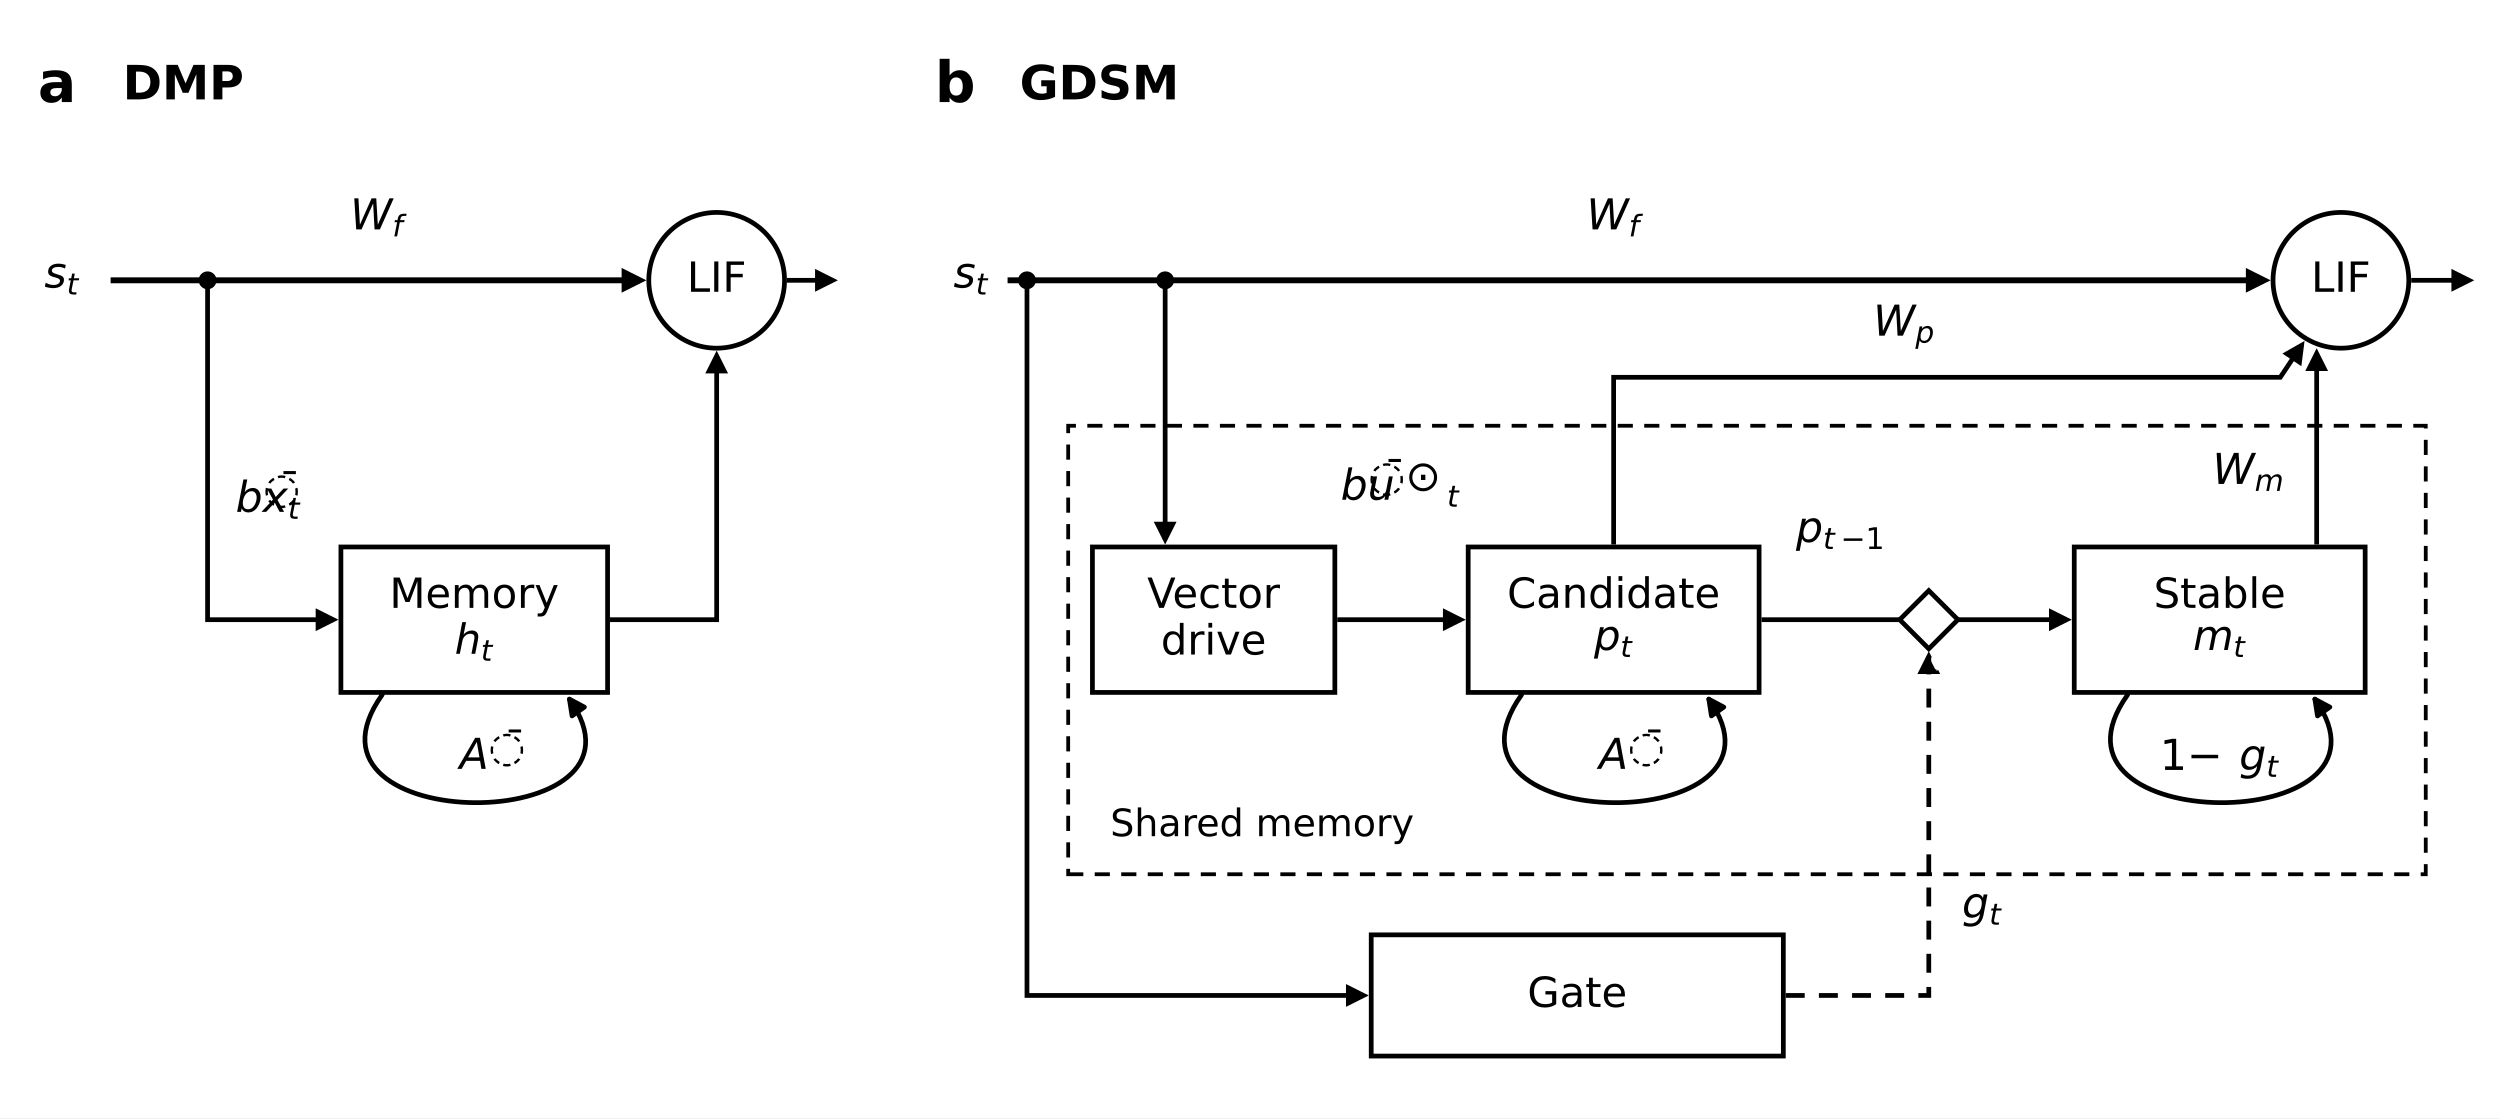
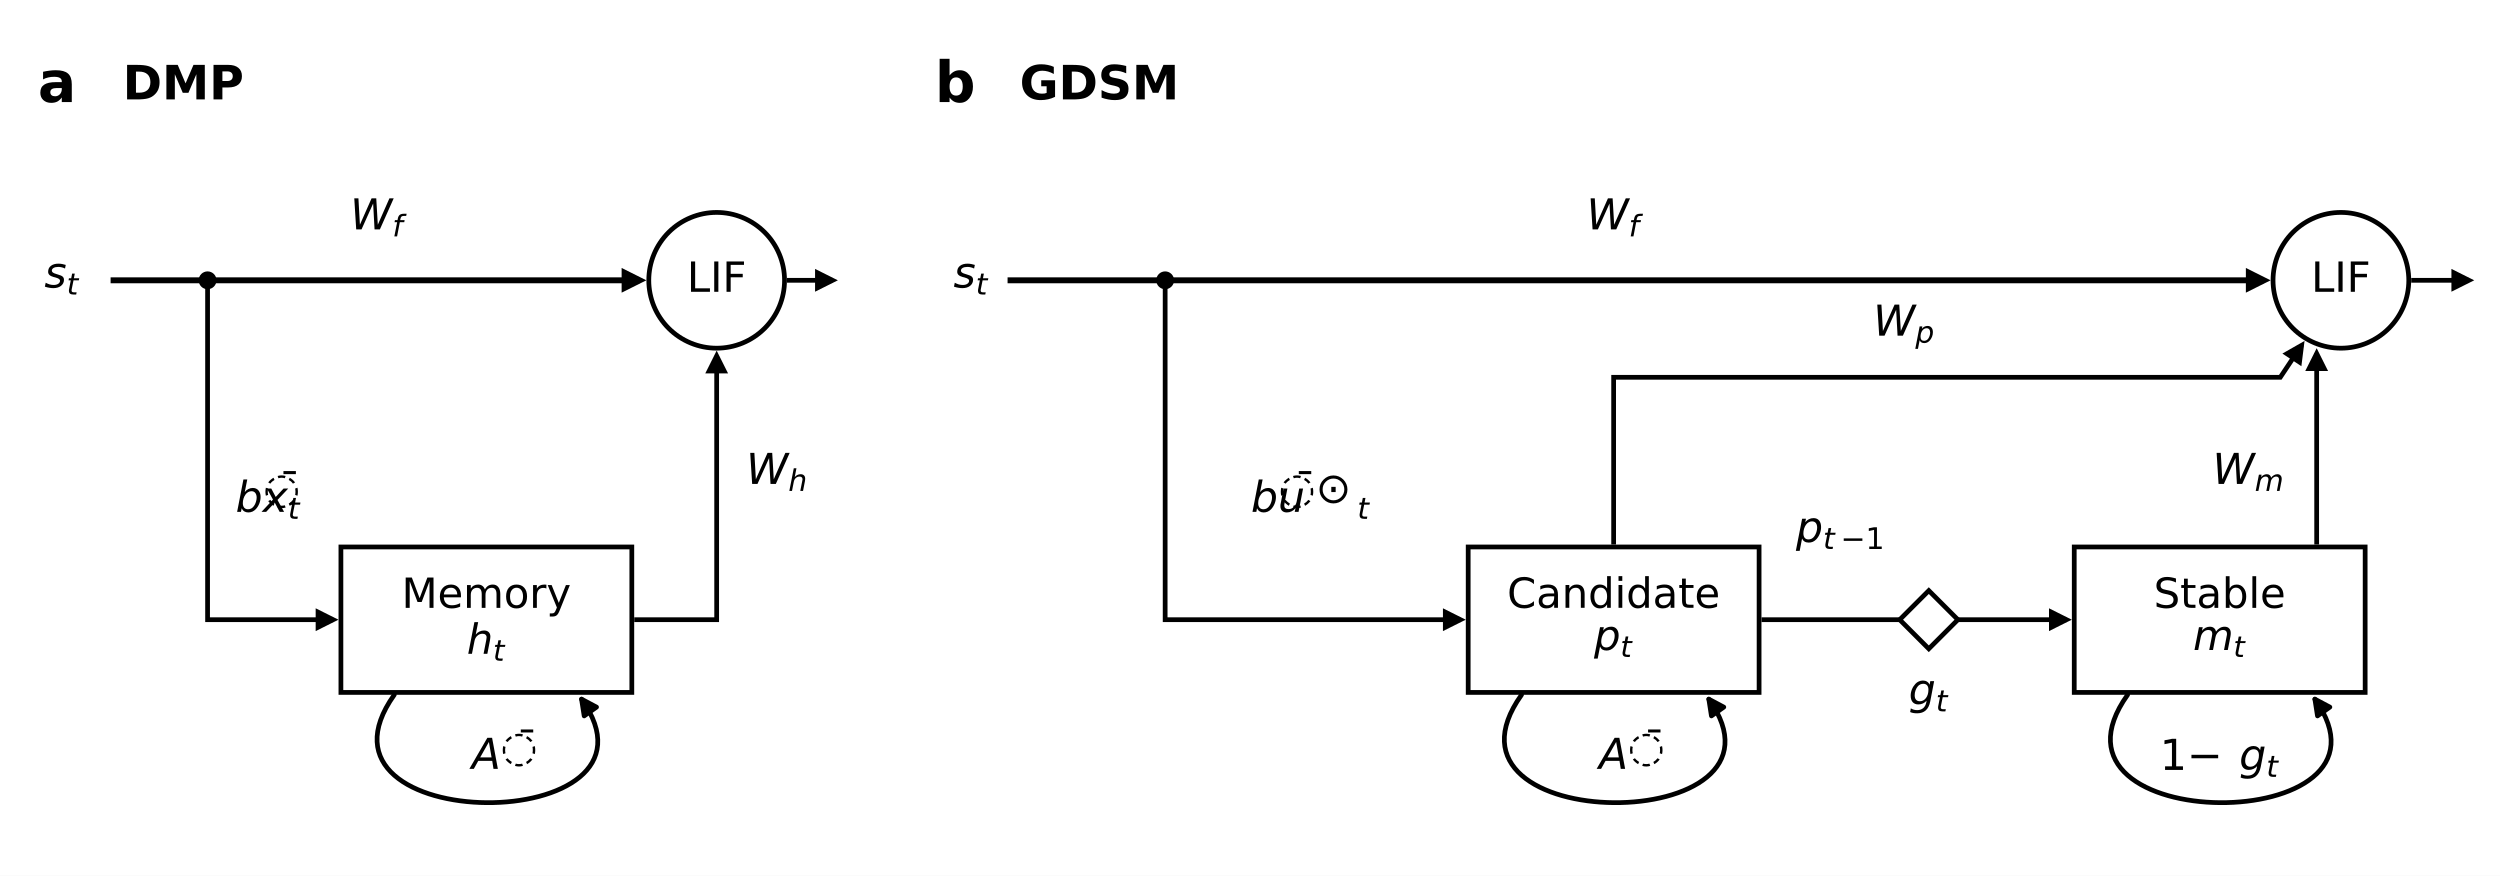
- <svg xmlns="http://www.w3.org/2000/svg" width="527.904pt" height="236.118pt" viewBox="0 0 527.904 236.118" version="1.1">
+ <svg xmlns="http://www.w3.org/2000/svg" width="527.904pt" height="184.927pt" viewBox="0 0 527.904 184.927" version="1.1">
  <defs>
    <style type="text/css">*{stroke-linejoin: round; stroke-linecap: butt}</style>
  </defs>
  <g id="figure_1">
    <g id="patch_1">
-       <path d="M 0 236.118  L 527.904 236.118  L 527.904 0  L 0 0  z " style="fill: #ffffff" />
+       <path d="M 0 184.927 L 527.904 184.927 L 527.904 0 L 0 0 z " style="fill: #ffffff" />
    </g>
    <g id="axes_1">
      <g id="patch_2">
-         <path d="M 225.559 184.607  L 512.226 184.607  L 512.226 89.904  L 225.559 89.904  z " clip-path="url(#p001749538e)" style="fill: #ffffff; stroke-dasharray: 3.2,2.4; stroke-dashoffset: 0; stroke: #000000; stroke-width: 0.8; stroke-linejoin: miter" />
+         <path d="M 23.356 59.19 L 135.09 59.19 " clip-path="url(#p517fbf5b3e)" style="fill: none; stroke: #000000; stroke-width: 1.25; stroke-linejoin: miter" />
+         <path d="M 131.89 57.59 L 135.09 59.19 L 131.89 60.79 z " clip-path="url(#p517fbf5b3e)" style="stroke: #000000; stroke-width: 1.25; stroke-linejoin: miter" />
      </g>
      <g id="patch_3">
-         <path d="M 23.356 59.19  L 135.09 59.19  " clip-path="url(#p001749538e)" style="fill: none; stroke: #000000; stroke-width: 1.25; stroke-linejoin: miter" />
-         <path d="M 131.89 57.59  L 135.09 59.19  L 131.89 60.79  z " clip-path="url(#p001749538e)" style="stroke: #000000; stroke-width: 1.25; stroke-linejoin: miter" />
+         <path d="M 43.832 59.19 L 43.832 130.856 L 70.357 130.856 " clip-path="url(#p517fbf5b3e)" style="fill: none; stroke: #000000; stroke-linejoin: miter" />
+         <path d="M 67.157 129.256 L 70.357 130.856 L 67.157 132.456 z " clip-path="url(#p517fbf5b3e)" style="stroke: #000000; stroke-linejoin: miter" />
      </g>
      <g id="patch_4">
-         <path d="M 43.832 59.19  L 43.832 130.856  L 70.357 130.856  " clip-path="url(#p001749538e)" style="fill: none; stroke: #000000; stroke-linejoin: miter" />
-         <path d="M 67.157 129.256  L 70.357 130.856  L 67.157 132.456  z " clip-path="url(#p001749538e)" style="stroke: #000000; stroke-linejoin: miter" />
+         <path d="M 133.928 130.856 L 151.333 130.856 L 151.333 75.153 " clip-path="url(#p517fbf5b3e)" style="fill: none; stroke: #000000; stroke-linejoin: miter" />
+         <path d="M 149.733 78.353 L 151.333 75.153 L 152.933 78.353 z " clip-path="url(#p517fbf5b3e)" style="stroke: #000000; stroke-linejoin: miter" />
      </g>
      <g id="patch_5">
-         <path d="M 128.809 130.856  L 151.333 130.856  L 151.333 75.153  " clip-path="url(#p001749538e)" style="fill: none; stroke: #000000; stroke-linejoin: miter" />
-         <path d="M 149.733 78.353  L 151.333 75.153  L 152.933 78.353  z " clip-path="url(#p001749538e)" style="stroke: #000000; stroke-linejoin: miter" />
+         <path d="M 166.178 59.19 L 175.81 59.19 " clip-path="url(#p517fbf5b3e)" style="fill: none; stroke: #000000; stroke-linejoin: miter" />
+         <path d="M 172.61 57.59 L 175.81 59.19 L 172.61 60.79 z " clip-path="url(#p517fbf5b3e)" style="stroke: #000000; stroke-linejoin: miter" />
      </g>
      <g id="patch_6">
-         <path d="M 166.178 59.19  L 175.81 59.19  " clip-path="url(#p001749538e)" style="fill: none; stroke: #000000; stroke-linejoin: miter" />
-         <path d="M 172.61 57.59  L 175.81 59.19  L 172.61 60.79  z " clip-path="url(#p001749538e)" style="stroke: #000000; stroke-linejoin: miter" />
+         <path d="M 212.761 59.19 L 478.067 59.19 " clip-path="url(#p517fbf5b3e)" style="fill: none; stroke: #000000; stroke-width: 1.25; stroke-linejoin: miter" />
+         <path d="M 474.867 57.59 L 478.067 59.19 L 474.867 60.79 z " clip-path="url(#p517fbf5b3e)" style="stroke: #000000; stroke-width: 1.25; stroke-linejoin: miter" />
      </g>
      <g id="patch_7">
-         <path d="M 212.761 59.19  L 478.067 59.19  " clip-path="url(#p001749538e)" style="fill: none; stroke: #000000; stroke-width: 1.25; stroke-linejoin: miter" />
-         <path d="M 474.867 57.59  L 478.067 59.19  L 474.867 60.79  z " clip-path="url(#p001749538e)" style="stroke: #000000; stroke-width: 1.25; stroke-linejoin: miter" />
+         <path d="M 246.035 59.19 L 246.035 130.856 L 308.394 130.856 " clip-path="url(#p517fbf5b3e)" style="fill: none; stroke: #000000; stroke-linejoin: miter" />
+         <path d="M 305.194 129.256 L 308.394 130.856 L 305.194 132.456 z " clip-path="url(#p517fbf5b3e)" style="stroke: #000000; stroke-linejoin: miter" />
      </g>
      <g id="patch_8">
-         <path d="M 246.035 59.19  L 246.035 113.869  " clip-path="url(#p001749538e)" style="fill: none; stroke: #000000; stroke-linejoin: miter" />
-         <path d="M 247.635 110.669  L 246.035 113.869  L 244.435 110.669  z " clip-path="url(#p001749538e)" style="stroke: #000000; stroke-linejoin: miter" />
+         <path d="M 371.964 130.856 L 436.37 130.856 " clip-path="url(#p517fbf5b3e)" style="fill: none; stroke: #000000; stroke-linejoin: miter" />
+         <path d="M 433.17 129.256 L 436.37 130.856 L 433.17 132.456 z " clip-path="url(#p517fbf5b3e)" style="stroke: #000000; stroke-linejoin: miter" />
      </g>
      <g id="patch_9">
-         <path d="M 282.381 130.856  L 308.394 130.856  " clip-path="url(#p001749538e)" style="fill: none; stroke: #000000; stroke-linejoin: miter" />
-         <path d="M 305.194 129.256  L 308.394 130.856  L 305.194 132.456  z " clip-path="url(#p001749538e)" style="stroke: #000000; stroke-linejoin: miter" />
+         <path d="M 340.738 114.987 L 340.738 79.666 L 481.512 79.666 L 486.011 72.918 " clip-path="url(#p517fbf5b3e)" style="fill: none; stroke: #000000; stroke-linejoin: miter" />
+         <path d="M 482.905 74.693 L 486.011 72.918 L 485.567 76.468 z " clip-path="url(#p517fbf5b3e)" style="stroke: #000000; stroke-linejoin: miter" />
      </g>
      <g id="patch_10">
-         <path d="M 371.964 130.856  L 436.37 130.856  " clip-path="url(#p001749538e)" style="fill: none; stroke: #000000; stroke-linejoin: miter" />
-         <path d="M 433.17 129.256  L 436.37 130.856  L 433.17 132.456  z " clip-path="url(#p001749538e)" style="stroke: #000000; stroke-linejoin: miter" />
+         <path d="M 489.191 114.987 L 489.191 74.641 " clip-path="url(#p517fbf5b3e)" style="fill: none; stroke: #000000; stroke-linejoin: miter" />
+         <path d="M 487.591 77.841 L 489.191 74.641 L 490.791 77.841 z " clip-path="url(#p517fbf5b3e)" style="stroke: #000000; stroke-linejoin: miter" />
      </g>
      <g id="patch_11">
-         <path d="M 340.738 114.987  L 340.738 79.666  L 481.512 79.666  L 486.011 72.918  " clip-path="url(#p001749538e)" style="fill: none; stroke: #000000; stroke-linejoin: miter" />
-         <path d="M 482.905 74.693  L 486.011 72.918  L 485.567 76.468  z " clip-path="url(#p001749538e)" style="stroke: #000000; stroke-linejoin: miter" />
+         <path d="M 509.155 59.19 L 521.346 59.19 " clip-path="url(#p517fbf5b3e)" style="fill: none; stroke: #000000; stroke-linejoin: miter" />
+         <path d="M 518.146 57.59 L 521.346 59.19 L 518.146 60.79 z " clip-path="url(#p517fbf5b3e)" style="stroke: #000000; stroke-linejoin: miter" />
      </g>
      <g id="patch_12">
-         <path d="M 489.191 114.987  L 489.191 74.641  " clip-path="url(#p001749538e)" style="fill: none; stroke: #000000; stroke-linejoin: miter" />
-         <path d="M 487.591 77.841  L 489.191 74.641  L 490.791 77.841  z " clip-path="url(#p001749538e)" style="stroke: #000000; stroke-linejoin: miter" />
+         <path d="M 83.249 146.726 C 61.749 176.928 143.654 176.928 122.802 147.636 " clip-path="url(#p517fbf5b3e)" style="fill: none; stroke: #000000; stroke-linecap: round" />
+         <path d="M 123.355 151.171 L 122.802 147.636 L 125.962 149.315 z " clip-path="url(#p517fbf5b3e)" style="stroke: #000000; stroke-linecap: round" />
      </g>
      <g id="patch_13">
-         <path d="M 216.857 59.19  L 216.857 210.202  L 287.917 210.202  " clip-path="url(#p001749538e)" style="fill: none; stroke: #000000; stroke-linejoin: miter" />
-         <path d="M 284.717 208.602  L 287.917 210.202  L 284.717 211.802  z " clip-path="url(#p001749538e)" style="stroke: #000000; stroke-linejoin: miter" />
+         <path d="M 321.285 146.726 C 299.785 176.928 381.69 176.928 360.839 147.636 " clip-path="url(#p517fbf5b3e)" style="fill: none; stroke: #000000; stroke-linecap: round" />
+         <path d="M 361.391 151.171 L 360.839 147.636 L 363.998 149.315 z " clip-path="url(#p517fbf5b3e)" style="stroke: #000000; stroke-linecap: round" />
      </g>
      <g id="patch_14">
-         <path d="M 377.083 210.202  L 407.286 210.202  L 407.286 138.629  " clip-path="url(#p001749538e)" style="fill: none; stroke-dasharray: 4,3; stroke-dashoffset: 0; stroke: #000000; stroke-linejoin: miter" />
-         <path d="M 405.686 141.829  L 407.286 138.629  L 408.886 141.829  z " clip-path="url(#p001749538e)" style="stroke-dasharray: 4,3; stroke-dashoffset: 0; stroke: #000000; stroke-linejoin: miter" />
+         <path d="M 449.262 146.726 C 427.762 176.928 509.667 176.928 488.815 147.636 " clip-path="url(#p517fbf5b3e)" style="fill: none; stroke: #000000; stroke-linecap: round" />
+         <path d="M 489.367 151.171 L 488.815 147.636 L 491.974 149.315 z " clip-path="url(#p517fbf5b3e)" style="stroke: #000000; stroke-linecap: round" />
      </g>
      <g id="patch_15">
-         <path d="M 509.155 59.19  L 521.346 59.19  " clip-path="url(#p001749538e)" style="fill: none; stroke: #000000; stroke-linejoin: miter" />
-         <path d="M 518.146 57.59  L 521.346 59.19  L 518.146 60.79  z " clip-path="url(#p001749538e)" style="stroke: #000000; stroke-linejoin: miter" />
+         <path d="M 43.832 60.572 C 44.199 60.572 44.551 60.426 44.81 60.167 C 45.069 59.908 45.215 59.556 45.215 59.19 C 45.215 58.823 45.069 58.472 44.81 58.212 C 44.551 57.953 44.199 57.808 43.832 57.808 C 43.466 57.808 43.114 57.953 42.855 58.212 C 42.596 58.472 42.45 58.823 42.45 59.19 C 42.45 59.556 42.596 59.908 42.855 60.167 C 43.114 60.426 43.466 60.572 43.832 60.572 z " clip-path="url(#p517fbf5b3e)" style="stroke: #000000; stroke-linejoin: miter" />
      </g>
      <g id="patch_16">
-         <path d="M 80.69 146.726  C 59.19 176.928 141.095 176.928 120.243 147.636  " clip-path="url(#p001749538e)" style="fill: none; stroke: #000000; stroke-linecap: round" />
-         <path d="M 120.795 151.171  L 120.243 147.636  L 123.402 149.315  z " clip-path="url(#p001749538e)" style="stroke: #000000; stroke-linecap: round" />
+         <path d="M 246.035 60.572 C 246.402 60.572 246.753 60.426 247.013 60.167 C 247.272 59.908 247.417 59.556 247.417 59.19 C 247.417 58.823 247.272 58.472 247.013 58.212 C 246.753 57.953 246.402 57.808 246.035 57.808 C 245.669 57.808 245.317 57.953 245.058 58.212 C 244.799 58.472 244.653 58.823 244.653 59.19 C 244.653 59.556 244.799 59.908 245.058 60.167 C 245.317 60.426 245.669 60.572 246.035 60.572 z " clip-path="url(#p517fbf5b3e)" style="stroke: #000000; stroke-linejoin: miter" />
      </g>
      <g id="patch_17">
-         <path d="M 321.285 146.726  C 299.785 176.928 381.69 176.928 360.839 147.636  " clip-path="url(#p001749538e)" style="fill: none; stroke: #000000; stroke-linecap: round" />
-         <path d="M 361.391 151.171  L 360.839 147.636  L 363.998 149.315  z " clip-path="url(#p001749538e)" style="stroke: #000000; stroke-linecap: round" />
+         <path d="M 71.987 146.214 L 133.416 146.214 L 133.416 115.499 L 71.987 115.499 z " clip-path="url(#p517fbf5b3e)" style="fill: #ffffff; stroke: #000000; stroke-linejoin: miter" />
      </g>
      <g id="patch_18">
-         <path d="M 449.262 146.726  C 427.762 176.928 509.667 176.928 488.815 147.636  " clip-path="url(#p001749538e)" style="fill: none; stroke: #000000; stroke-linecap: round" />
-         <path d="M 489.367 151.171  L 488.815 147.636  L 491.974 149.315  z " clip-path="url(#p001749538e)" style="stroke: #000000; stroke-linecap: round" />
+         <path d="M 310.024 146.214 L 371.452 146.214 L 371.452 115.499 L 310.024 115.499 z " clip-path="url(#p517fbf5b3e)" style="fill: #ffffff; stroke: #000000; stroke-linejoin: miter" />
      </g>
      <g id="patch_19">
-         <path d="M 43.832 60.572  C 44.199 60.572 44.551 60.426 44.81 60.167  C 45.069 59.908 45.215 59.556 45.215 59.19  C 45.215 58.823 45.069 58.472 44.81 58.212  C 44.551 57.953 44.199 57.808 43.832 57.808  C 43.466 57.808 43.114 57.953 42.855 58.212  C 42.596 58.472 42.45 58.823 42.45 59.19  C 42.45 59.556 42.596 59.908 42.855 60.167  C 43.114 60.426 43.466 60.572 43.832 60.572  z " clip-path="url(#p001749538e)" style="stroke: #000000; stroke-linejoin: miter" />
+         <path d="M 438 146.214 L 499.429 146.214 L 499.429 115.499 L 438 115.499 z " clip-path="url(#p517fbf5b3e)" style="fill: #ffffff; stroke: #000000; stroke-linejoin: miter" />
      </g>
      <g id="patch_20">
-         <path d="M 216.857 60.572  C 217.223 60.572 217.575 60.426 217.834 60.167  C 218.093 59.908 218.239 59.556 218.239 59.19  C 218.239 58.823 218.093 58.472 217.834 58.212  C 217.575 57.953 217.223 57.808 216.857 57.808  C 216.49 57.808 216.139 57.953 215.879 58.212  C 215.62 58.472 215.475 58.823 215.475 59.19  C 215.475 59.556 215.62 59.908 215.879 60.167  C 216.139 60.426 216.49 60.572 216.857 60.572  z " clip-path="url(#p001749538e)" style="stroke: #000000; stroke-linejoin: miter" />
+         <path d="M 151.333 73.523 C 155.134 73.523 158.78 72.013 161.468 69.325 C 164.156 66.637 165.666 62.991 165.666 59.19 C 165.666 55.388 164.156 51.742 161.468 49.054 C 158.78 46.367 155.134 44.856 151.333 44.856 C 147.531 44.856 143.885 46.367 141.197 49.054 C 138.51 51.742 136.999 55.388 136.999 59.19 C 136.999 62.991 138.51 66.637 141.197 69.325 C 143.885 72.013 147.531 73.523 151.333 73.523 z " clip-path="url(#p517fbf5b3e)" style="fill: #ffffff; stroke: #000000; stroke-linejoin: miter" />
      </g>
      <g id="patch_21">
-         <path d="M 246.035 60.572  C 246.402 60.572 246.753 60.426 247.013 60.167  C 247.272 59.908 247.417 59.556 247.417 59.19  C 247.417 58.823 247.272 58.472 247.013 58.212  C 246.753 57.953 246.402 57.808 246.035 57.808  C 245.669 57.808 245.317 57.953 245.058 58.212  C 244.799 58.472 244.653 58.823 244.653 59.19  C 244.653 59.556 244.799 59.908 245.058 60.167  C 245.317 60.426 245.669 60.572 246.035 60.572  z " clip-path="url(#p001749538e)" style="stroke: #000000; stroke-linejoin: miter" />
+         <path d="M 494.31 73.523 C 498.111 73.523 501.757 72.013 504.445 69.325 C 507.133 66.637 508.643 62.991 508.643 59.19 C 508.643 55.388 507.133 51.742 504.445 49.054 C 501.757 46.367 498.111 44.856 494.31 44.856 C 490.508 44.856 486.862 46.367 484.174 49.054 C 481.487 51.742 479.976 55.388 479.976 59.19 C 479.976 62.991 481.487 66.637 484.174 69.325 C 486.862 72.013 490.508 73.523 494.31 73.523 z " clip-path="url(#p517fbf5b3e)" style="fill: #ffffff; stroke: #000000; stroke-linejoin: miter" />
      </g>
      <g id="patch_22">
-         <path d="M 71.987 146.214  L 128.297 146.214  L 128.297 115.499  L 71.987 115.499  z " clip-path="url(#p001749538e)" style="fill: #ffffff; stroke: #000000; stroke-linejoin: miter" />
-       </g>
-       <g id="patch_23">
-         <path d="M 230.678 146.214  L 281.869 146.214  L 281.869 115.499  L 230.678 115.499  z " clip-path="url(#p001749538e)" style="fill: #ffffff; stroke: #000000; stroke-linejoin: miter" />
-       </g>
-       <g id="patch_24">
-         <path d="M 310.024 146.214  L 371.452 146.214  L 371.452 115.499  L 310.024 115.499  z " clip-path="url(#p001749538e)" style="fill: #ffffff; stroke: #000000; stroke-linejoin: miter" />
-       </g>
-       <g id="patch_25">
-         <path d="M 438 146.214  L 499.429 146.214  L 499.429 115.499  L 438 115.499  z " clip-path="url(#p001749538e)" style="fill: #ffffff; stroke: #000000; stroke-linejoin: miter" />
-       </g>
-       <g id="patch_26">
-         <path d="M 289.547 223  L 376.571 223  L 376.571 197.404  L 289.547 197.404  z " clip-path="url(#p001749538e)" style="fill: #ffffff; stroke: #000000; stroke-linejoin: miter" />
-       </g>
-       <g id="patch_27">
-         <path d="M 151.333 73.523  C 155.134 73.523 158.78 72.013 161.468 69.325  C 164.156 66.637 165.666 62.991 165.666 59.19  C 165.666 55.388 164.156 51.742 161.468 49.054  C 158.78 46.367 155.134 44.856 151.333 44.856  C 147.531 44.856 143.885 46.367 141.197 49.054  C 138.51 51.742 136.999 55.388 136.999 59.19  C 136.999 62.991 138.51 66.637 141.197 69.325  C 143.885 72.013 147.531 73.523 151.333 73.523  z " clip-path="url(#p001749538e)" style="fill: #ffffff; stroke: #000000; stroke-linejoin: miter" />
-       </g>
-       <g id="patch_28">
-         <path d="M 494.31 73.523  C 498.111 73.523 501.757 72.013 504.445 69.325  C 507.133 66.637 508.643 62.991 508.643 59.19  C 508.643 55.388 507.133 51.742 504.445 49.054  C 501.757 46.367 498.111 44.856 494.31 44.856  C 490.508 44.856 486.862 46.367 484.174 49.054  C 481.487 51.742 479.976 55.388 479.976 59.19  C 479.976 62.991 481.487 66.637 484.174 69.325  C 486.862 72.013 490.508 73.523 494.31 73.523  z " clip-path="url(#p001749538e)" style="fill: #ffffff; stroke: #000000; stroke-linejoin: miter" />
-       </g>
-       <g id="patch_29">
-         <path d="M 401.143 130.856  L 407.286 124.714  L 413.429 130.856  L 407.286 136.999  z " clip-path="url(#p001749538e)" style="fill: #ffffff; stroke: #000000; stroke-linejoin: miter" />
+         <path d="M 401.143 130.856 L 407.286 124.714 L 413.429 130.856 L 407.286 136.999 z " clip-path="url(#p517fbf5b3e)" style="fill: #ffffff; stroke: #000000; stroke-linejoin: miter" />
      </g>
      <g id="text_1">
        <text style="font: 700 12px 'DejaVu Sans'; text-anchor: start" x="7.999" y="21.548" transform="rotate(-0 7.999059 21.54843)">a</text>
      </g>
      <g id="text_2">
        <text style="font: 700 10px 'DejaVu Sans'; text-anchor: start" x="25.916" y="20.997" transform="rotate(-0 25.91577 20.99655)">DMP</text>
      </g>
      <g id="text_3">
        <text style="font: 700 12px 'DejaVu Sans'; text-anchor: start" x="197.404" y="21.548" transform="rotate(-0 197.4042 21.54843)">b</text>
      </g>
      <g id="text_4">
        <text style="font: 700 10px 'DejaVu Sans'; text-anchor: start" x="215.321" y="20.997" transform="rotate(-0 215.3209 20.99655)">GDSM</text>
      </g>
      <g id="text_5">
-         <text style="font: 8.8px 'DejaVu Sans'" transform="translate(82.24718 128.3577)">Memory</text>
-         <g transform="translate(96.00612 138.2118)">
+         <text style="font: 8.8px 'DejaVu Sans'" transform="translate(84.80671 128.3577)">Memory</text>
+         <g transform="translate(98.56565 138.2118)">
          <text>
            <tspan style="font: oblique 8.8px 'DejaVu Sans'" x="0" y="-0.156">h</tspan>
            <tspan style="font: oblique 6.16px 'DejaVu Sans'" x="5.546" y="1.32">t</tspan>
          </text>
        </g>
      </g>
      <g id="text_6">
-         <text style="font: 8.8px 'DejaVu Sans'" transform="translate(242.2518 128.3577)">Vector</text>
-         <text style="font: 8.8px 'DejaVu Sans'" transform="translate(245.1373 138.2118)">drive</text>
-       </g>
-       <g id="text_7">
        <text style="font: 8.8px 'DejaVu Sans'" transform="translate(318.2429 128.3487)">Candidate</text>
        <g transform="translate(336.6019 138.2028)">
          <text>
            <tspan style="font: oblique 8.8px 'DejaVu Sans'" x="0" y="-0.953">p</tspan>
            <tspan style="font: oblique 6.16px 'DejaVu Sans'" x="5.554" y="0.523">t</tspan>
          </text>
        </g>
      </g>
-       <g id="text_8">
+       <g id="text_7">
        <text style="font: 8.8px 'DejaVu Sans'" transform="translate(454.7767 128.3577)">Stable</text>
        <g transform="translate(463.0824 138.2118)">
          <text>
            <tspan style="font: oblique 8.8px 'DejaVu Sans'" x="0" y="-0.953">m</tspan>
            <tspan style="font: oblique 6.16px 'DejaVu Sans'" x="8.524" y="0.523">t</tspan>
          </text>
        </g>
      </g>
+       <g id="text_8">
+         <text style="font: 8.8px 'DejaVu Sans'; text-anchor: middle" x="151.333" y="61.618" transform="rotate(-0 151.3327 61.6179)">LIF</text>
+       </g>
      <g id="text_9">
-         <text style="font: 8.8px 'DejaVu Sans'; text-anchor: middle" x="333.059" y="212.63" transform="rotate(-0 333.0593 212.6301)">Gate</text>
+         <text style="font: 8.8px 'DejaVu Sans'; text-anchor: middle" x="494.31" y="61.618" transform="rotate(-0 494.3096 61.6179)">LIF</text>
      </g>
      <g id="text_10">
-         <text style="font: 8.8px 'DejaVu Sans'; text-anchor: middle" x="151.333" y="61.618" transform="rotate(-0 151.3327 61.6179)">LIF</text>
-       </g>
-       <g id="text_11">
-         <text style="font: 8.8px 'DejaVu Sans'; text-anchor: middle" x="494.31" y="61.618" transform="rotate(-0 494.3096 61.6179)">LIF</text>
-       </g>
-       <g id="text_12">
        <g transform="translate(9.383118 61.67309)">
          <text>
            <tspan style="font: oblique 9px 'DejaVu Sans'" x="0" y="-0.953">s</tspan>
            <tspan style="font: oblique 6.3px 'DejaVu Sans'" x="4.689" y="0.523">t</tspan>
          </text>
        </g>
      </g>
-       <g id="text_13">
+       <g id="text_11">
        <g transform="translate(73.95088 48.87544)">
          <text>
            <tspan style="font: oblique 9px 'DejaVu Sans'" x="0" y="-0.438">W</tspan>
            <tspan style="font: oblique 6.3px 'DejaVu Sans'" x="8.899" y="1.039">f</tspan>
          </text>
        </g>
      </g>
-       <g id="text_14">
+       <g id="text_12">
        <g transform="translate(49.74512 108.4745)">
          <text>
            <tspan style="font: 9px 'DejaVu Sans'" x="5.801" y="-2.297">̄</tspan>
            <tspan style="font: oblique 9px 'DejaVu Sans'" x="0 5.713" y="-0.391">bx</tspan>
            <tspan style="font: oblique 6.3px 'DejaVu Sans'" x="11.039" y="1.086">t</tspan>
          </text>
        </g>
      </g>
-       <g id="text_15">
-         <g transform="translate(97.03712 163.0304)">
+       <g id="text_13">
+         <g transform="translate(99.59665 163.0304)">
          <text>
            <tspan style="font: 9px 'DejaVu Sans'" x="6.066" y="-2.297">̄</tspan>
            <tspan style="font: oblique 9px 'DejaVu Sans'" x="0" y="-0.672">A</tspan>
          </text>
        </g>
      </g>
-       <g id="text_16">
+       <g id="text_14">
+         <g transform="translate(157.5604 102.6256)">
+           <text>
+             <tspan style="font: oblique 9px 'DejaVu Sans'" x="0" y="-0.438">W</tspan>
+             <tspan style="font: oblique 6.3px 'DejaVu Sans'" x="8.899" y="1.039">h</tspan>
+           </text>
+         </g>
+       </g>
+       <g id="text_15">
        <g transform="translate(201.3478 61.67309)">
          <text>
            <tspan style="font: oblique 9px 'DejaVu Sans'" x="0" y="-0.953">s</tspan>
            <tspan style="font: oblique 6.3px 'DejaVu Sans'" x="4.689" y="0.523">t</tspan>
          </text>
        </g>
      </g>
+       <g id="text_16">
+         <g transform="translate(335.0229 48.87544)">
+           <text>
+             <tspan style="font: oblique 9px 'DejaVu Sans'" x="0" y="-0.438">W</tspan>
+             <tspan style="font: oblique 6.3px 'DejaVu Sans'" x="8.899" y="1.039">f</tspan>
+           </text>
+         </g>
+       </g>
      <g id="text_17">
-         <g transform="translate(335.0229 48.87544)">
-           <text>
-             <tspan style="font: oblique 9px 'DejaVu Sans'" x="0" y="-0.438">W</tspan>
-             <tspan style="font: oblique 6.3px 'DejaVu Sans'" x="8.899" y="1.039">f</tspan>
-           </text>
-         </g>
-       </g>
-       <g id="text_18">
-         <g transform="translate(283.0902 105.9149)">
+         <g transform="translate(264.1496 108.4745)">
          <text>
            <tspan style="font: 9px 'DejaVu Sans'" x="5.801 7.466" y="-2.297 -0.391">̄⊙</tspan>
            <tspan style="font: oblique 9px 'DejaVu Sans'" x="0 16.761" y="-0.391">bu</tspan>
            <tspan style="font: oblique 6.3px 'DejaVu Sans'" x="22.465" y="1.086">t</tspan>
          </text>
        </g>
      </g>
-       <g id="text_19">
+       <g id="text_18">
        <g transform="translate(379.2439 115.4049)">
          <text>
            <tspan style="font: oblique 9px 'DejaVu Sans'" x="0" y="-0.953">p</tspan>
            <tspan style="font: oblique 6.3px 'DejaVu Sans'" x="5.713" y="0.523">t</tspan>
            <tspan style="font: 6.3px 'DejaVu Sans'" x="9.41 15.917" y="0.523">−1</tspan>
          </text>
        </g>
      </g>
-       <g id="text_20">
+       <g id="text_19">
        <g transform="translate(337.6329 163.0304)">
          <text>
            <tspan style="font: 9px 'DejaVu Sans'" x="6.066" y="-2.297">̄</tspan>
            <tspan style="font: oblique 9px 'DejaVu Sans'" x="0" y="-0.672">A</tspan>
          </text>
        </g>
      </g>
-       <g id="text_21">
+       <g id="text_20">
        <g transform="translate(456.0694 163.0122)">
          <text>
            <tspan style="font: 9px 'DejaVu Sans'" x="0 7.479" y="-0.438">1−</tspan>
            <tspan style="font: oblique 9px 'DejaVu Sans'" x="16.774" y="-0.438">g</tspan>
            <tspan style="font: oblique 6.3px 'DejaVu Sans'" x="22.487" y="1.039">t</tspan>
          </text>
        </g>
      </g>
+       <g id="text_21">
+         <g transform="translate(395.5516 71.31776)">
+           <text>
+             <tspan style="font: oblique 9px 'DejaVu Sans'" x="0" y="-0.438">W</tspan>
+             <tspan style="font: oblique 6.3px 'DejaVu Sans'" x="8.899" y="1.039">p</tspan>
+           </text>
+         </g>
+       </g>
      <g id="text_22">
-         <g transform="translate(395.5516 71.31776)">
-           <text>
-             <tspan style="font: oblique 9px 'DejaVu Sans'" x="0" y="-0.438">W</tspan>
-             <tspan style="font: oblique 6.3px 'DejaVu Sans'" x="8.899" y="1.039">p</tspan>
+         <g transform="translate(467.2072 102.6256)">
+           <text>
+             <tspan style="font: oblique 9px 'DejaVu Sans'" x="0" y="-0.438">W</tspan>
+             <tspan style="font: oblique 6.3px 'DejaVu Sans'" x="8.899" y="1.039">m</tspan>
          </text>
        </g>
      </g>
      <g id="text_23">
-         <g transform="translate(467.2072 102.6256)">
-           <text>
-             <tspan style="font: oblique 9px 'DejaVu Sans'" x="0" y="-0.438">W</tspan>
-             <tspan style="font: oblique 6.3px 'DejaVu Sans'" x="8.899" y="1.039">m</tspan>
-           </text>
-         </g>
-       </g>
-       <g id="text_24">
-         <g transform="translate(414.3176 194.7503)">
+         <g transform="translate(403.0556 149.7026)">
          <text>
            <tspan style="font: oblique 9px 'DejaVu Sans'" x="0" y="-0.953">g</tspan>
            <tspan style="font: oblique 6.3px 'DejaVu Sans'" x="5.713" y="0.523">t</tspan>
          </text>
        </g>
-       </g>
-       <g id="text_25">
-         <text style="font: 8px 'DejaVu Sans'; text-anchor: middle" x="266.512" y="176.576" transform="rotate(-0 266.5115 176.576)">Shared memory</text>
      </g>
    </g>
  </g>
  <defs>
-     <clipPath id="p001749538e">
-       <rect x="2.88" y="2.88" width="522.144" height="230.358" />
+     <clipPath id="p517fbf5b3e">
+       <rect x="2.88" y="2.88" width="522.144" height="179.167" />
    </clipPath>
  </defs>
</svg>
